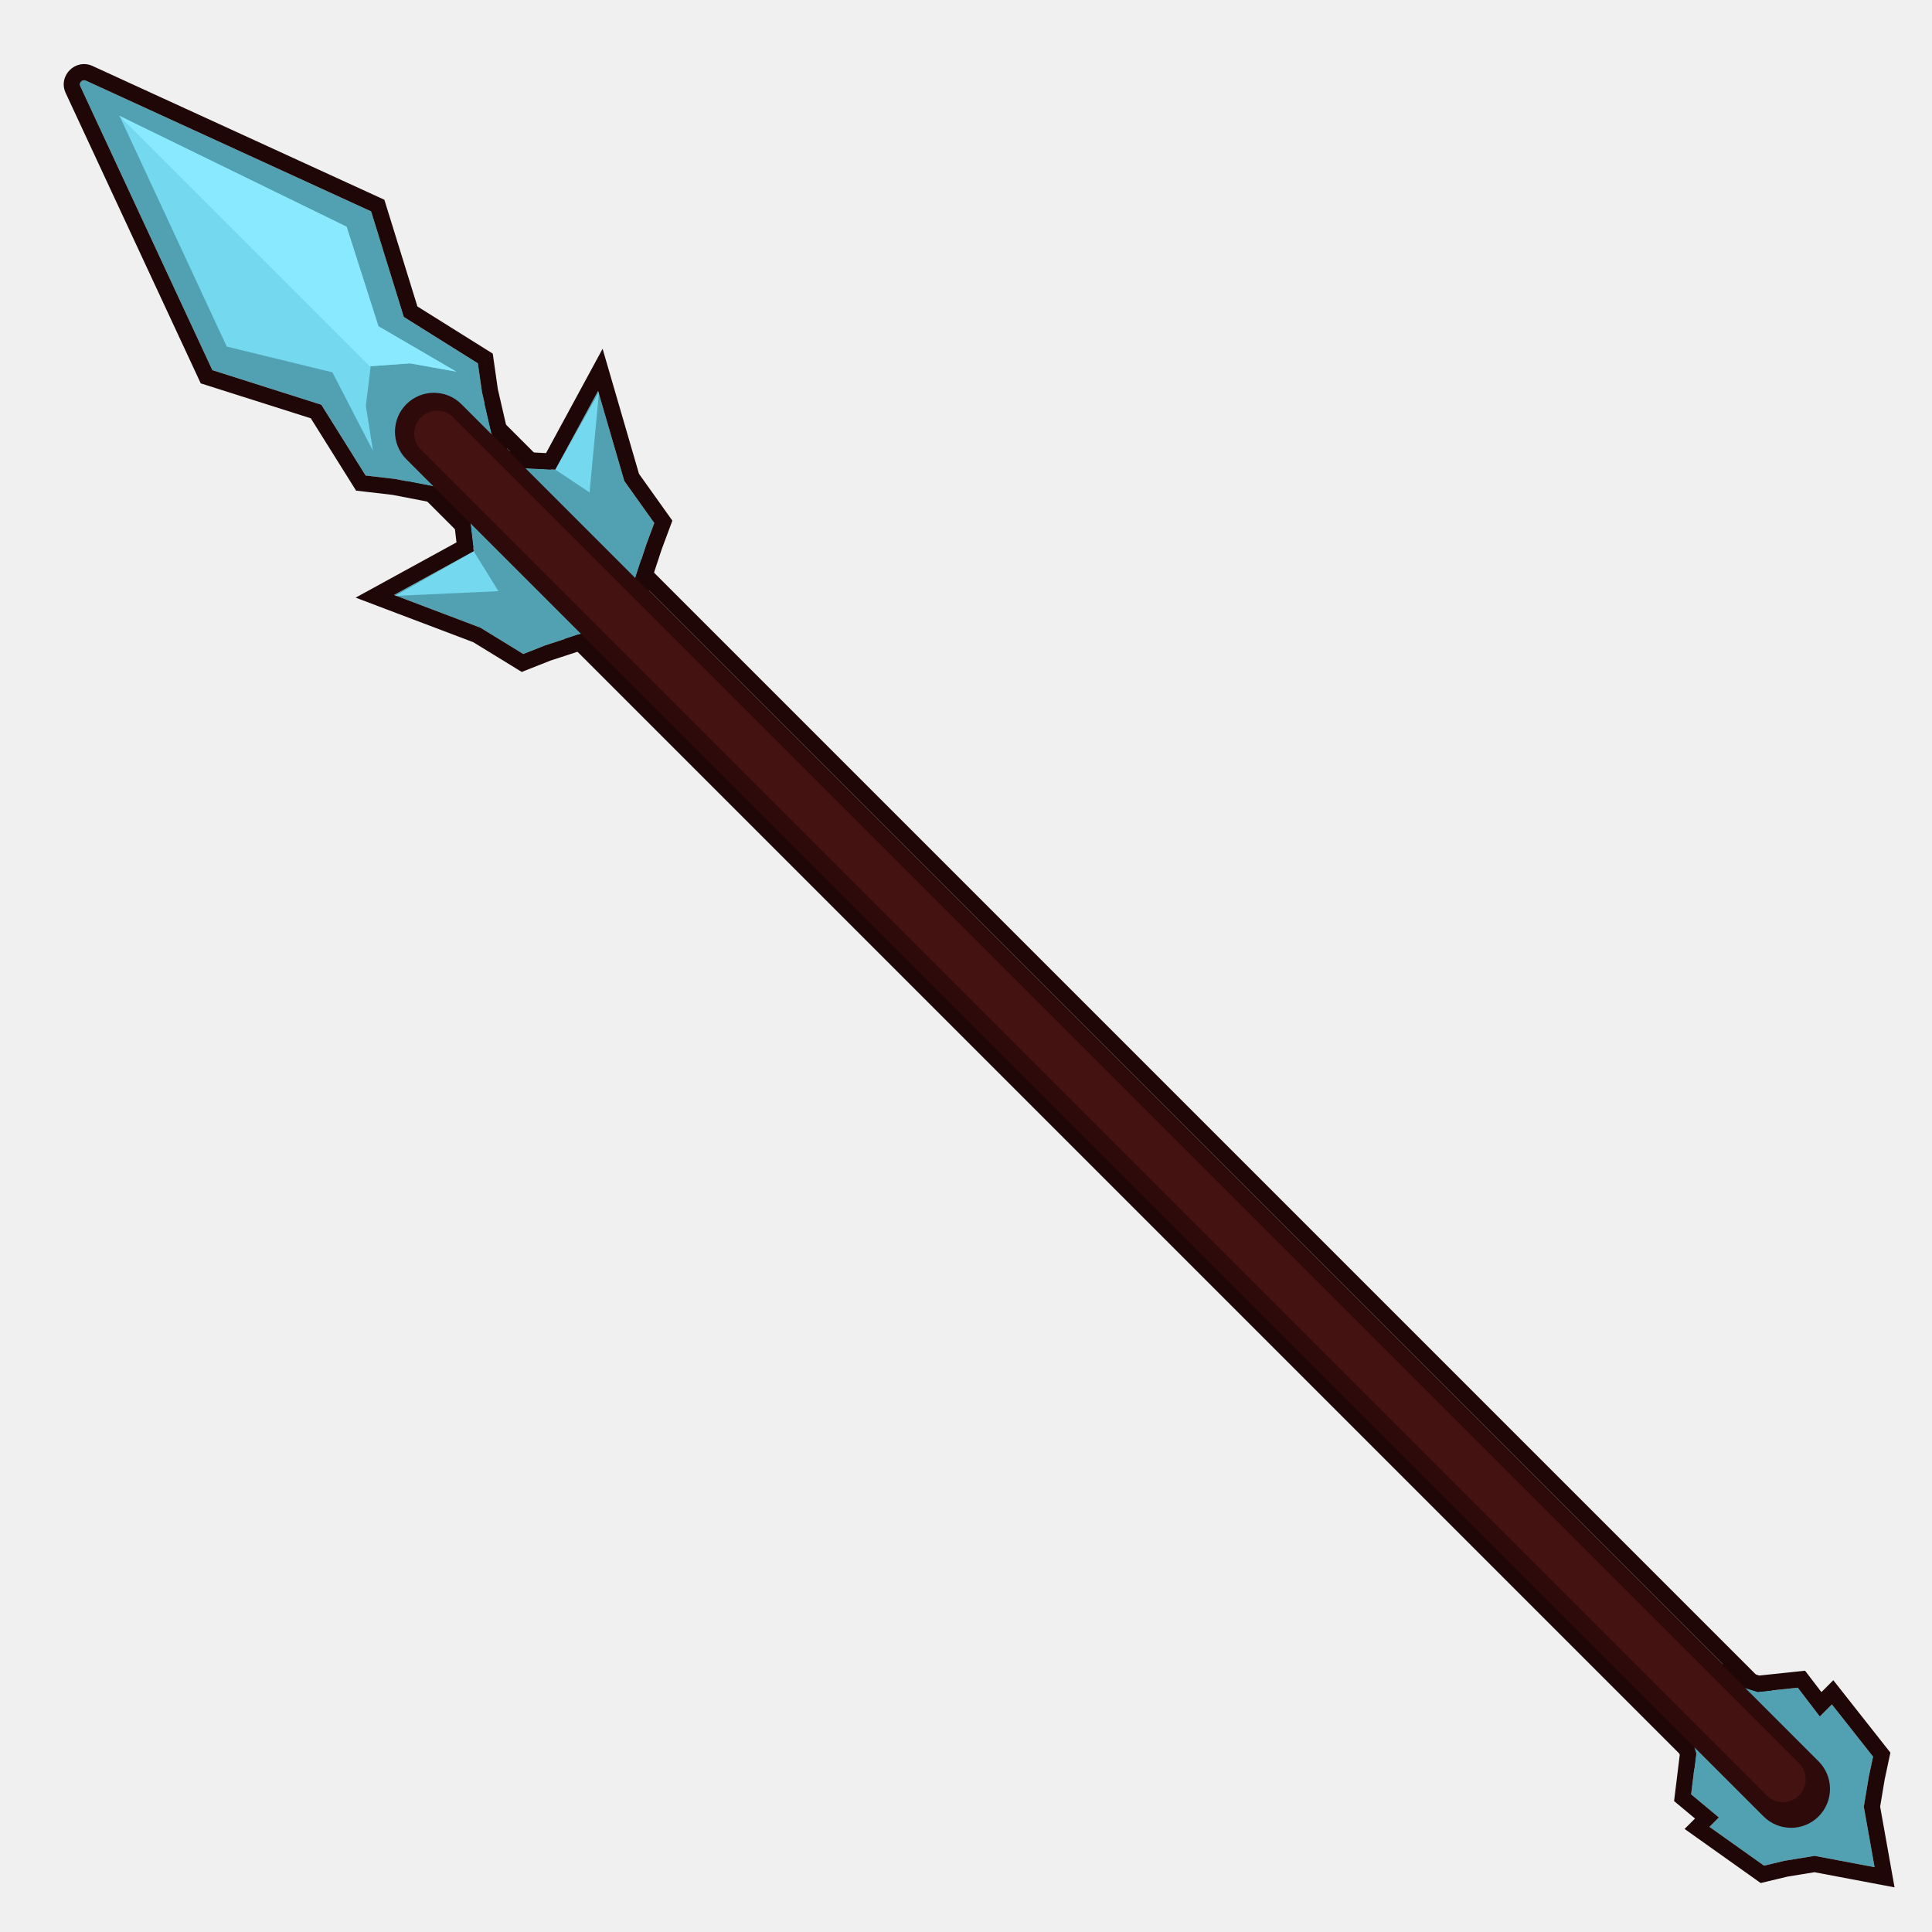
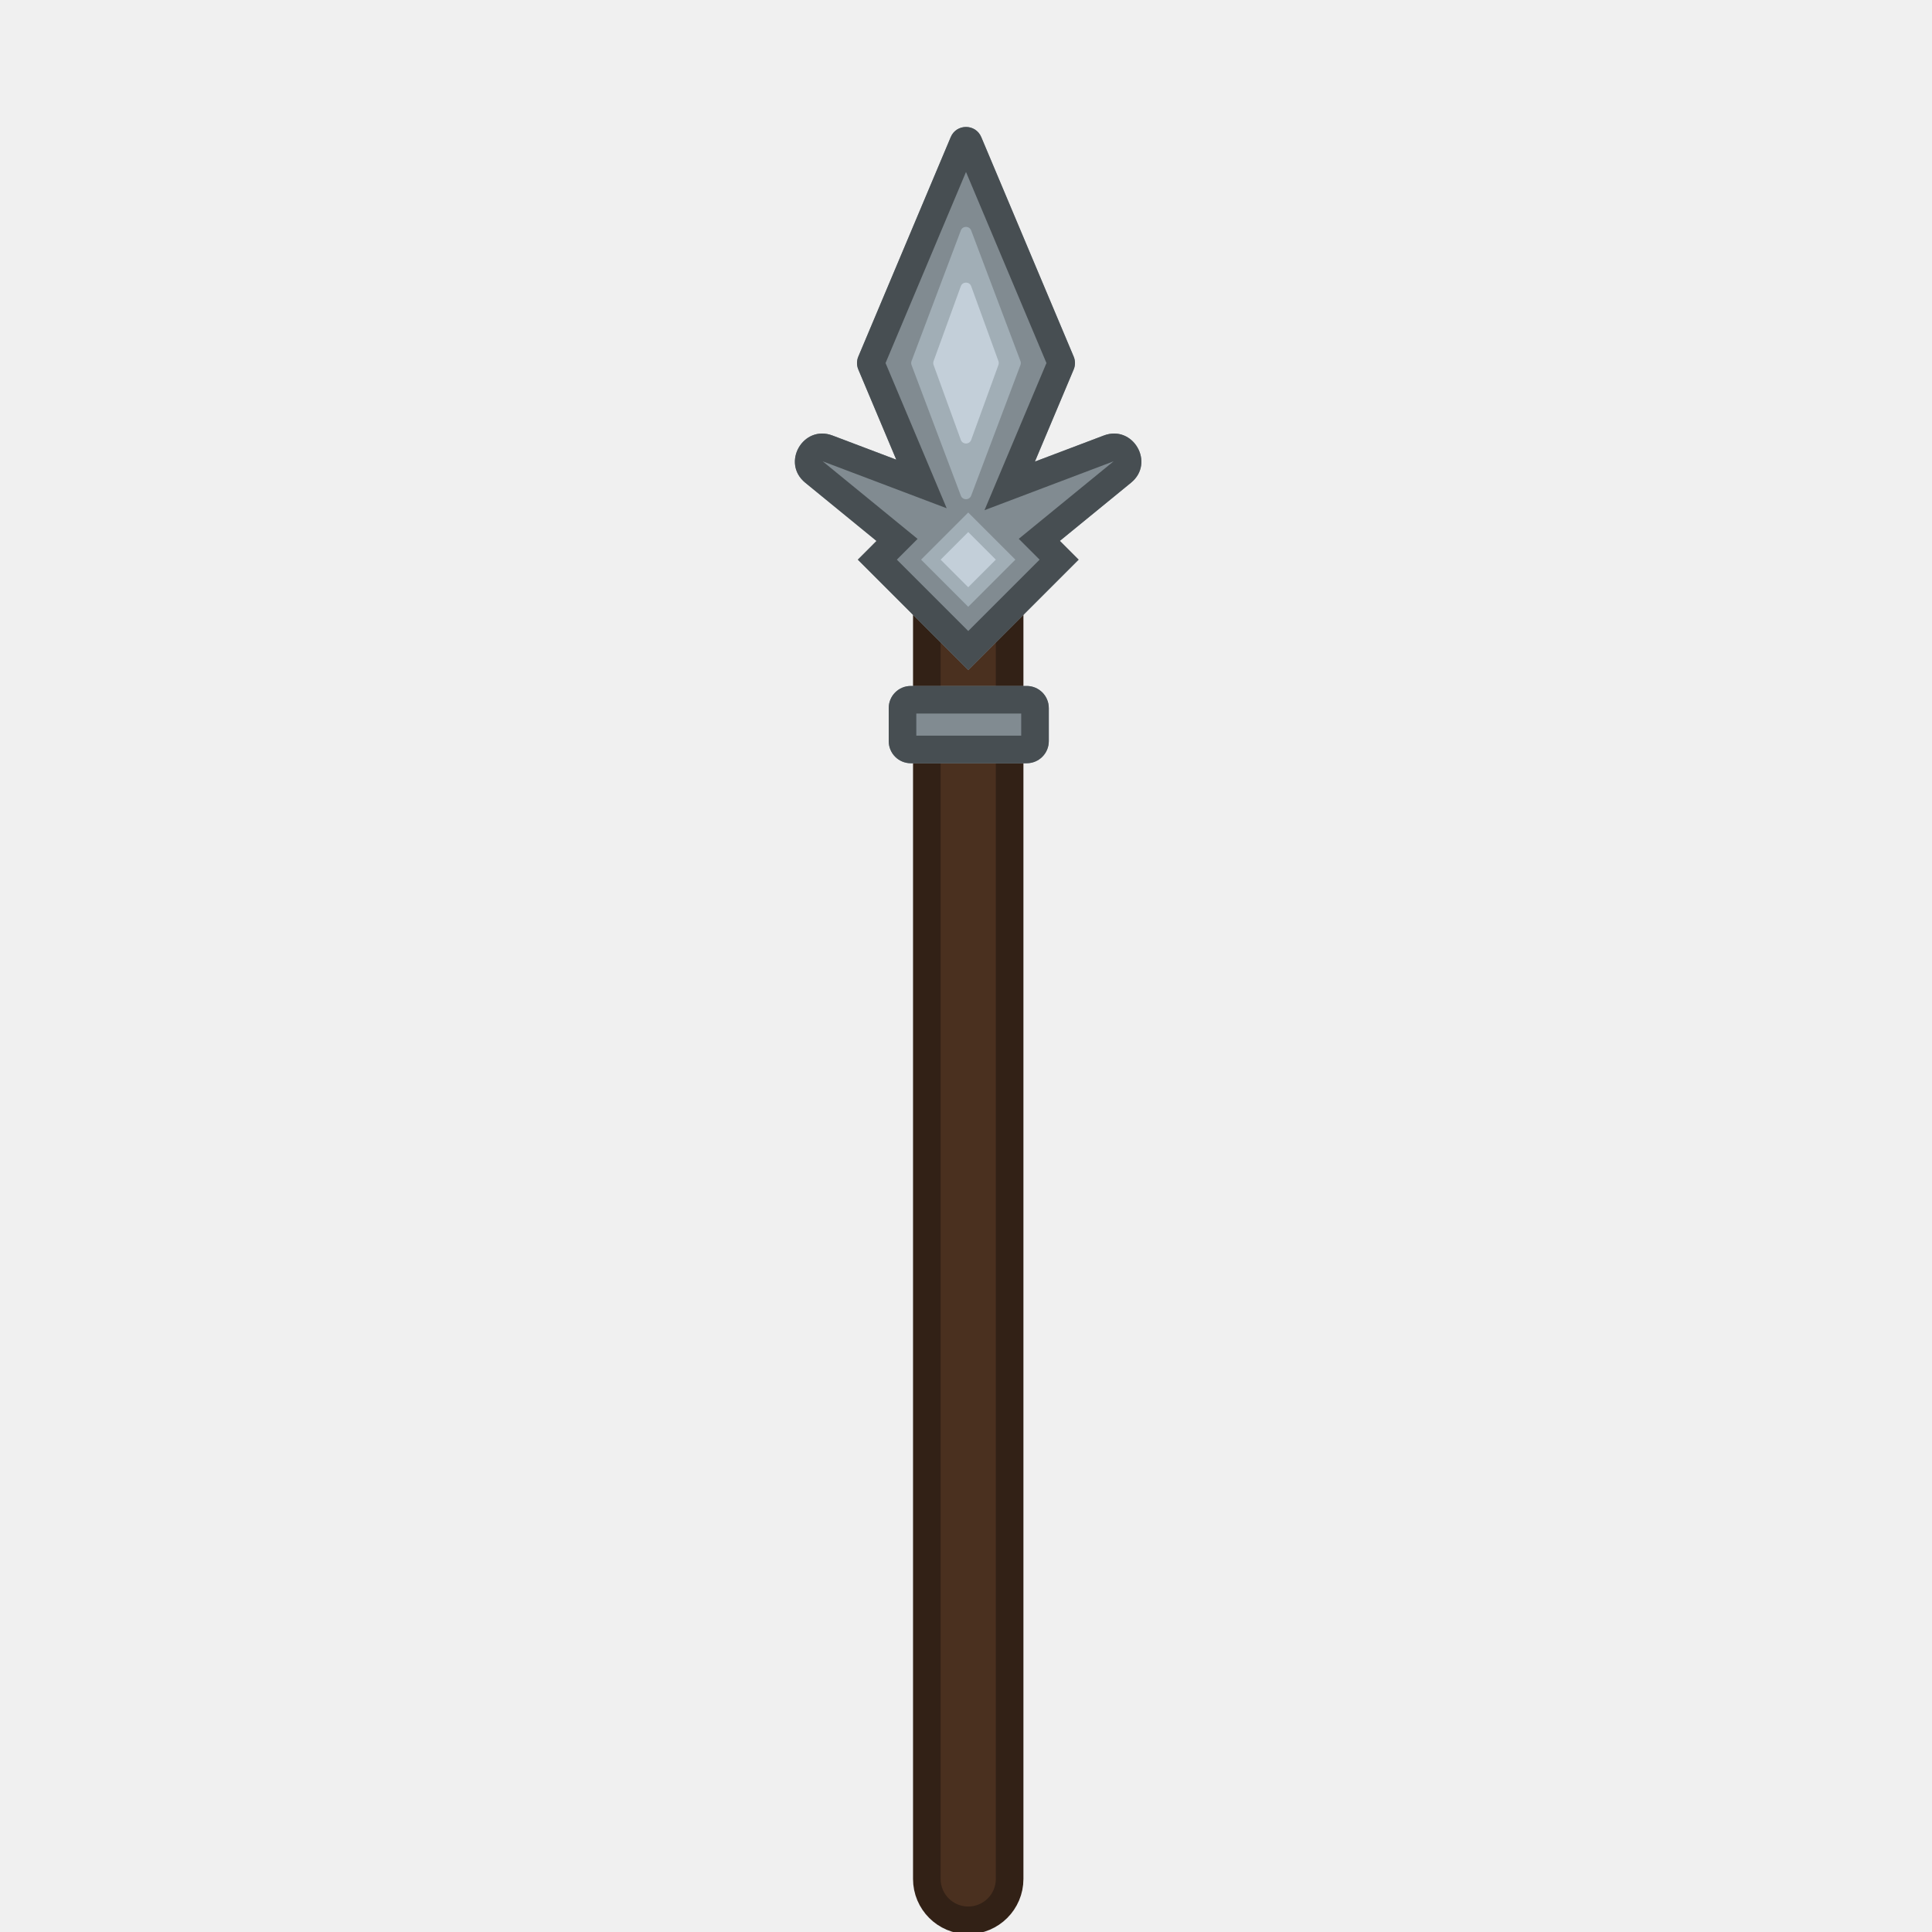
- <svg xmlns="http://www.w3.org/2000/svg" width="501" height="501" viewBox="0 0 501 501" fill="none">
-   <g clip-path="url(#clip0_147_62)">
-     <mask id="path-1-outside-1_147_62" maskUnits="userSpaceOnUse" x="84.615" y="83.829" width="400.222" height="400.222" fill="black">
-       <rect fill="white" x="84.615" y="83.829" width="400.222" height="400.222" />
-       <path d="M112.139 96.946C108.726 93.534 103.194 93.534 99.781 96.946L97.864 98.863C94.452 102.276 94.452 107.808 97.864 111.221L457.627 470.983C461.039 474.395 466.572 474.395 469.984 470.983L471.901 469.066C475.313 465.653 475.313 460.121 471.901 456.708L112.139 96.946Z" />
+ <svg xmlns="http://www.w3.org/2000/svg" width="350" height="350" viewBox="0 0 350 350" fill="none">
+   <g clip-path="url(#clip0_1236_16)">
+     <path d="M175.404 85.885C179.546 85.885 182.904 89.243 182.904 93.385V340.385C182.904 344.527 179.546 347.885 175.404 347.885C171.262 347.885 167.904 344.527 167.904 340.385V93.385C167.904 89.243 171.262 85.885 175.404 85.885Z" fill="#4A301F" stroke="#322116" stroke-width="5" />
+     <mask id="path-2-inside-1_1236_16" fill="white">
+       <path d="M186 124.269C188.209 124.27 190 126.06 190 128.269V134.269C190 136.478 188.209 138.269 186 138.269H165C162.791 138.269 161 136.478 161 134.269V128.269C161 126.06 162.791 124.269 165 124.269H186ZM172.235 24.836C173.266 22.388 176.734 22.388 177.765 24.836L194.51 64.604C194.823 65.349 194.823 66.189 194.51 66.933L187.482 83.622L199.969 78.894C205.269 76.888 209.291 83.856 204.903 87.442L192.004 97.985L195.404 101.386L175.404 121.386L155.404 101.386L158.788 98L145.871 87.442C141.483 83.856 145.505 76.888 150.806 78.894L162.37 83.272L155.49 66.933C155.177 66.189 155.177 65.349 155.49 64.604L172.235 24.836Z" />
    </mask>
-     <path d="M112.139 96.946C108.726 93.534 103.194 93.534 99.781 96.946L97.864 98.863C94.452 102.276 94.452 107.808 97.864 111.221L457.627 470.983C461.039 474.395 466.572 474.395 469.984 470.983L471.901 469.066C475.313 465.653 475.313 460.121 471.901 456.708L112.139 96.946Z" fill="#2F0A0A" />
-     <path d="M471.901 456.708L468.948 459.662L471.901 456.708ZM97.864 98.863L100.818 101.816L97.864 98.863ZM97.864 111.221L94.911 114.174L97.864 111.221ZM99.781 96.946L96.828 93.993L99.781 96.946ZM96.828 93.993L94.911 95.91L100.818 101.816L102.735 99.9L96.828 93.993ZM94.911 114.174L454.673 473.936L460.58 468.03L100.818 108.267L94.911 114.174ZM472.937 473.936L474.854 472.019L468.948 466.113L467.031 468.03L472.937 473.936ZM474.854 453.755L115.092 93.993L109.185 99.9L468.948 459.662L474.854 453.755ZM474.854 472.019C479.898 466.976 479.898 458.799 474.854 453.755L468.948 459.662C470.729 461.443 470.729 464.331 468.948 466.113L474.854 472.019ZM454.673 473.936C459.717 478.98 467.894 478.98 472.937 473.936L467.031 468.03C465.249 469.811 462.361 469.811 460.58 468.03L454.673 473.936ZM94.911 95.91C89.867 100.953 89.867 109.13 94.911 114.174L100.818 108.267C99.036 106.486 99.036 103.598 100.818 101.816L94.911 95.91ZM102.735 99.9C104.516 98.118 107.404 98.118 109.185 99.9L115.092 93.993C110.049 88.949 101.871 88.949 96.828 93.993L102.735 99.9Z" fill="#200707" mask="url(#path-1-outside-1_147_62)" />
-     <mask id="path-3-outside-2_147_62" maskUnits="userSpaceOnUse" x="85.604" y="83.966" width="113.137" height="113.137" fill="black">
-       <rect fill="white" x="85.604" y="83.966" width="113.137" height="113.137" />
-       <path fill-rule="evenodd" clip-rule="evenodd" d="M124.572 162.764L102.18 154.282L122.852 142.96L120.368 121.914C120.289 121.245 120.83 120.666 121.502 120.698L144.018 121.795L155.094 101.368L161.892 124.724L169.667 135.631L167.645 141.064L164.91 149.361L161.836 161.27L149.6 164.671L141.344 167.365L135.704 169.595L124.572 162.764Z" />
-     </mask>
-     <path fill-rule="evenodd" clip-rule="evenodd" d="M124.572 162.764L102.18 154.282L122.852 142.96L120.368 121.914C120.289 121.245 120.83 120.666 121.502 120.698L144.018 121.795L155.094 101.368L161.892 124.724L169.667 135.631L167.645 141.064L164.91 149.361L161.836 161.27L149.6 164.671L141.344 167.365L135.704 169.595L124.572 162.764Z" fill="#51A1B2" />
-     <path d="M102.18 154.282L100.173 150.619L92.219 154.975L100.7 158.188L102.18 154.282ZM124.572 162.764L126.756 159.204L126.42 158.998L126.051 158.858L124.572 162.764ZM122.852 142.96L124.859 146.624L127.331 145.27L127 142.471L122.852 142.96ZM120.368 121.914L124.515 121.424L124.515 121.424L120.368 121.914ZM121.502 120.698L121.705 116.527L121.705 116.527L121.502 120.698ZM144.018 121.795L143.815 125.967L146.438 126.094L147.69 123.786L144.018 121.795ZM155.094 101.368L159.104 100.201L156.264 90.447L151.422 99.377L155.094 101.368ZM161.892 124.724L157.882 125.891L158.08 126.572L158.491 127.148L161.892 124.724ZM169.667 135.631L173.582 137.088L174.355 135.011L173.068 133.207L169.667 135.631ZM167.645 141.064L163.731 139.607L163.703 139.681L163.679 139.757L167.645 141.064ZM164.91 149.361L160.943 148.053L160.9 148.183L160.866 148.317L164.91 149.361ZM161.836 161.27L162.954 165.295L165.277 164.649L165.88 162.314L161.836 161.27ZM149.6 164.671L148.481 160.647L148.392 160.672L148.304 160.7L149.6 164.671ZM141.344 167.365L140.049 163.395L139.928 163.434L139.809 163.481L141.344 167.365ZM135.704 169.595L133.52 173.154L135.299 174.246L137.239 173.479L135.704 169.595ZM100.7 158.188L123.092 166.67L126.051 158.858L103.659 150.376L100.7 158.188ZM120.846 139.297L100.173 150.619L104.186 157.945L124.859 146.624L120.846 139.297ZM116.22 122.404L118.705 143.45L127 142.471L124.515 121.424L116.22 122.404ZM121.705 116.527C118.453 116.368 115.838 119.17 116.22 122.404L124.515 121.424C124.739 123.32 123.206 124.963 121.299 124.87L121.705 116.527ZM144.221 117.623L121.705 116.527L121.299 124.87L143.815 125.967L144.221 117.623ZM151.422 99.377L140.346 119.804L147.69 123.786L158.765 103.359L151.422 99.377ZM165.902 123.557L159.104 100.201L151.083 102.536L157.882 125.891L165.902 123.557ZM173.068 133.207L165.293 122.3L158.491 127.148L166.267 138.056L173.068 133.207ZM171.56 142.521L173.582 137.088L165.753 134.174L163.731 139.607L171.56 142.521ZM168.877 150.668L171.612 142.372L163.679 139.757L160.943 148.053L168.877 150.668ZM165.88 162.314L168.954 150.404L160.866 148.317L157.792 160.227L165.88 162.314ZM150.718 168.695L162.954 165.295L160.717 157.246L148.481 160.647L150.718 168.695ZM142.64 171.336L150.896 168.641L148.304 160.7L140.049 163.395L142.64 171.336ZM137.239 173.479L142.88 171.249L139.809 163.481L134.169 165.71L137.239 173.479ZM122.388 166.324L133.52 173.154L137.888 166.035L126.756 159.204L122.388 166.324Z" fill="#200707" mask="url(#path-3-outside-2_147_62)" />
-     <mask id="path-5-outside-3_147_62" maskUnits="userSpaceOnUse" x="411.115" y="409.74" width="99.702" height="99.702" fill="black">
-       <rect fill="white" x="411.115" y="409.74" width="99.702" height="99.702" />
-       <path fill-rule="evenodd" clip-rule="evenodd" d="M438.54 465.297L445.728 471.296L443.29 473.734L457.452 483.799L462.737 482.535L470.571 481.256L486.112 484.194L483.313 468.514L484.626 460.646L485.718 455.533L475.038 441.986L471.906 445.118L466.192 437.645L455.814 438.738L435.237 432.401C434.411 432.146 433.632 432.909 433.868 433.74L439.837 454.714L438.54 465.297Z" />
-     </mask>
-     <path fill-rule="evenodd" clip-rule="evenodd" d="M438.54 465.297L445.728 471.296L443.29 473.734L457.452 483.799L462.737 482.535L470.571 481.256L486.112 484.194L483.313 468.514L484.626 460.646L485.718 455.533L475.038 441.986L471.906 445.118L466.192 437.645L455.814 438.738L435.237 432.401C434.411 432.146 433.632 432.909 433.868 433.74L439.837 454.714L438.54 465.297Z" fill="#51A1B2" />
-     <path d="M445.728 471.296L448.681 474.249L451.913 471.018L448.404 468.089L445.728 471.296ZM438.54 465.297L434.394 464.789L434.118 467.046L435.864 468.504L438.54 465.297ZM443.29 473.734L440.336 470.781L436.842 474.275L440.87 477.138L443.29 473.734ZM457.452 483.799L455.032 487.204L456.579 488.303L458.424 487.861L457.452 483.799ZM462.737 482.535L462.064 478.413L461.914 478.438L461.765 478.473L462.737 482.535ZM470.571 481.256L471.347 477.152L470.624 477.016L469.898 477.134L470.571 481.256ZM486.112 484.194L485.337 488.297L491.288 489.422L490.224 483.46L486.112 484.194ZM483.313 468.514L479.193 467.827L479.075 468.538L479.202 469.248L483.313 468.514ZM484.626 460.646L480.542 459.773L480.522 459.866L480.506 459.959L484.626 460.646ZM485.718 455.533L489.803 456.406L490.212 454.488L488.998 452.948L485.718 455.533ZM475.038 441.986L478.318 439.4L475.408 435.709L472.085 439.032L475.038 441.986ZM471.906 445.118L468.588 447.655L471.485 451.445L474.859 448.071L471.906 445.118ZM466.192 437.645L469.51 435.108L468.086 433.246L465.754 433.492L466.192 437.645ZM455.814 438.738L454.585 442.73L455.401 442.981L456.251 442.892L455.814 438.738ZM435.237 432.401L436.466 428.409L436.466 428.409L435.237 432.401ZM433.868 433.74L429.851 434.883L429.851 434.883L433.868 433.74ZM439.837 454.714L443.983 455.223L444.086 454.384L443.855 453.571L439.837 454.714ZM448.404 468.089L441.216 462.09L435.864 468.504L443.051 474.503L448.404 468.089ZM446.243 476.687L448.681 474.249L442.774 468.343L440.336 470.781L446.243 476.687ZM459.872 480.395L445.709 470.33L440.87 477.138L455.032 487.204L459.872 480.395ZM461.765 478.473L456.48 479.737L458.424 487.861L463.709 486.597L461.765 478.473ZM469.898 477.134L462.064 478.413L463.41 486.657L471.244 485.378L469.898 477.134ZM486.888 480.09L471.347 477.152L469.795 485.36L485.337 488.297L486.888 480.09ZM479.202 469.248L482.001 484.927L490.224 483.46L487.425 467.78L479.202 469.248ZM480.506 459.959L479.193 467.827L487.433 469.202L488.746 461.333L480.506 459.959ZM481.634 454.661L480.542 459.773L488.711 461.518L489.803 456.406L481.634 454.661ZM471.758 444.571L482.438 458.119L488.998 452.948L478.318 439.4L471.758 444.571ZM474.859 448.071L477.991 444.939L472.085 439.032L468.952 442.165L474.859 448.071ZM462.874 440.182L468.588 447.655L475.223 442.581L469.51 435.108L462.874 440.182ZM456.251 442.892L466.629 441.799L465.754 433.492L455.377 434.584L456.251 442.892ZM434.007 436.392L454.585 442.73L457.043 434.746L436.466 428.409L434.007 436.392ZM437.886 432.596C438.556 434.952 436.348 437.113 434.007 436.392L436.466 428.409C432.474 427.179 428.708 430.865 429.851 434.883L437.886 432.596ZM443.855 453.571L437.886 432.596L429.851 434.883L435.82 455.858L443.855 453.571ZM442.685 465.805L443.983 455.223L435.692 454.206L434.394 464.789L442.685 465.805Z" fill="#200707" mask="url(#path-5-outside-3_147_62)" />
-     <mask id="path-7-outside-4_147_62" maskUnits="userSpaceOnUse" x="-6.447" y="-6.538" width="156.978" height="156.978" fill="black">
-       <rect fill="white" x="-6.447" y="-6.538" width="156.978" height="156.978" />
-       <path fill-rule="evenodd" clip-rule="evenodd" d="M104.713 82.187L96.236 54.816L22.262 20.911C21.342 20.489 20.394 21.443 20.821 22.361L55.065 95.986L83.326 104.959L94.816 123.314L102.447 124.201L114.082 126.454L122.942 122.516L127.864 114.148L124.984 101.664L123.919 94.21L104.713 82.187Z" />
-     </mask>
-     <path fill-rule="evenodd" clip-rule="evenodd" d="M104.713 82.187L96.236 54.816L22.262 20.911C21.342 20.489 20.394 21.443 20.821 22.361L55.065 95.986L83.326 104.959L94.816 123.314L102.447 124.201L114.082 126.454L122.942 122.516L127.864 114.148L124.984 101.664L123.919 94.21L104.713 82.187Z" fill="#51A1B2" />
-     <path d="M96.236 54.816L100.225 53.58L99.673 51.797L97.976 51.019L96.236 54.816ZM104.713 82.187L100.724 83.423L101.183 84.904L102.497 85.727L104.713 82.187ZM22.262 20.911L20.522 24.708L20.522 24.708L22.262 20.911ZM20.821 22.361L24.608 20.599L24.608 20.599L20.821 22.361ZM55.065 95.986L51.278 97.747L52.052 99.411L53.801 99.967L55.065 95.986ZM83.326 104.959L86.866 102.743L86.052 101.442L84.59 100.978L83.326 104.959ZM94.816 123.314L91.276 125.53L92.341 127.231L94.334 127.462L94.816 123.314ZM102.447 124.201L103.241 120.1L103.086 120.07L102.929 120.052L102.447 124.201ZM114.082 126.454L113.288 130.554L114.578 130.804L115.779 130.27L114.082 126.454ZM122.942 122.516L124.639 126.332L125.863 125.788L126.542 124.633L122.942 122.516ZM127.864 114.148L131.464 116.266L132.308 114.831L131.934 113.209L127.864 114.148ZM124.984 101.664L120.85 102.254L120.875 102.43L120.914 102.603L124.984 101.664ZM123.919 94.21L128.054 93.62L127.78 91.7L126.136 90.67L123.919 94.21ZM92.246 56.051L100.724 83.423L108.703 80.951L100.225 53.58L92.246 56.051ZM20.522 24.708L94.495 58.613L97.976 51.019L24.003 17.115L20.522 24.708ZM24.608 20.599C25.819 23.203 23.132 25.904 20.522 24.708L24.003 17.115C19.551 15.074 14.969 19.683 17.034 24.122L24.608 20.599ZM58.852 94.225L24.608 20.599L17.034 24.122L51.278 97.747L58.852 94.225ZM84.59 100.978L56.329 92.005L53.801 99.967L82.062 108.94L84.59 100.978ZM98.356 121.097L86.866 102.743L79.786 107.175L91.276 125.53L98.356 121.097ZM102.929 120.052L95.299 119.165L94.334 127.462L101.965 128.35L102.929 120.052ZM114.876 122.353L103.241 120.1L101.653 128.301L113.288 130.554L114.876 122.353ZM121.246 118.699L112.386 122.637L115.779 130.27L124.639 126.332L121.246 118.699ZM124.264 112.03L119.342 120.398L126.542 124.633L131.464 116.266L124.264 112.03ZM120.914 102.603L123.795 115.087L131.934 113.209L129.054 100.725L120.914 102.603ZM119.785 94.801L120.85 102.254L129.119 101.073L128.054 93.62L119.785 94.801ZM102.497 85.727L121.703 97.751L126.136 90.67L106.93 78.647L102.497 85.727Z" fill="#200707" mask="url(#path-7-outside-4_147_62)" />
-     <path fill-rule="evenodd" clip-rule="evenodd" d="M95.997 94.967L96.103 95.22L94.867 105.223L96.728 116.918L86.192 96.548L58.799 89.875L31.054 30.172L30.878 29.996L89.879 58.794L98.132 84.607L118.326 96.372L106.355 94.222L95.997 94.967Z" fill="#74D8EE" />
-     <path d="M95.858 94.977L30.877 29.996L89.878 58.794L98.131 84.608L118.325 96.373L106.354 94.222L95.858 94.977Z" fill="#89EAFF" />
-     <rect width="20.187" height="517.903" rx="10.094" transform="matrix(-0.707107 0.707107 0.707107 0.707107 112.517 97.6765)" fill="#2F0A0A" />
-     <rect width="11.834" height="505.374" rx="5.917" transform="matrix(-0.707107 0.707107 0.707107 0.707107 113.344 104.057)" fill="#451212" />
-     <path d="M129.252 153.298L102.426 154.528L122.853 142.961L129.252 153.298Z" fill="#74D8EE" />
-     <path d="M152.879 127.702L144.019 121.795L155.34 101.614L152.879 127.702Z" fill="#74D8EE" />
+     <path d="M186 124.269C188.209 124.27 190 126.06 190 128.269V134.269C190 136.478 188.209 138.269 186 138.269H165C162.791 138.269 161 136.478 161 134.269V128.269C161 126.06 162.791 124.269 165 124.269H186ZM172.235 24.836C173.266 22.388 176.734 22.388 177.765 24.836L194.51 64.604C194.823 65.349 194.823 66.189 194.51 66.933L187.482 83.622L199.969 78.894C205.269 76.888 209.291 83.856 204.903 87.442L192.004 97.985L195.404 101.386L175.404 121.386L155.404 101.386L158.788 98L145.871 87.442C141.483 83.856 145.505 76.888 150.806 78.894L162.37 83.272L155.49 66.933C155.177 66.189 155.177 65.349 155.49 64.604L172.235 24.836Z" fill="#818B91" />
+     <path d="M186 124.269L186 119.269H186V124.269ZM190 134.269L195 134.27V134.269H190ZM186 138.269V143.269H186L186 138.269ZM161 134.269H156V134.27L161 134.269ZM172.235 24.836L176.844 26.776L176.844 26.776L172.235 24.836ZM177.765 24.836L173.156 26.776L173.156 26.776L177.765 24.836ZM194.51 64.604L199.118 62.664L199.118 62.664L194.51 64.604ZM194.51 66.933L199.118 68.874L199.118 68.874L194.51 66.933ZM187.482 83.622L182.874 81.681L178.35 92.426L189.253 88.298L187.482 83.622ZM199.969 78.894L198.198 74.218L198.198 74.218L199.969 78.894ZM204.903 87.442L208.068 91.314L208.068 91.314L204.903 87.442ZM192.004 97.985L188.84 94.114L184.56 97.612L188.468 101.521L192.004 97.985ZM195.404 101.386L198.94 104.921L202.475 101.386L198.94 97.85L195.404 101.386ZM175.404 121.386L171.869 124.921L175.404 128.457L178.94 124.921L175.404 121.386ZM155.404 101.386L151.868 97.851L148.334 101.387L151.869 104.921L155.404 101.386ZM158.788 98L162.325 101.534L166.231 97.626L161.952 94.129L158.788 98ZM145.871 87.442L142.707 91.314L142.707 91.314L145.871 87.442ZM150.806 78.894L149.035 83.57L149.035 83.571L150.806 78.894ZM162.37 83.272L160.6 87.948L171.502 92.076L166.978 81.332L162.37 83.272ZM155.49 66.933L150.882 68.874L150.882 68.874L155.49 66.933ZM155.49 64.604L150.882 62.664L150.882 62.664L155.49 64.604ZM186 124.269L186 129.269C185.448 129.269 185 128.822 185 128.269H190H195C195 123.299 190.97 119.27 186 119.269L186 124.269ZM190 128.269H185V134.269H190H195V128.269H190ZM190 134.269L185 134.269C185 133.717 185.447 133.269 186 133.269L186 138.269L186 143.269C190.97 143.269 195 139.24 195 134.27L190 134.269ZM186 138.269V133.269H165V138.269V143.269H186V138.269ZM165 138.269V133.269C165.553 133.269 166 133.717 166 134.269L161 134.269L156 134.27C156 139.24 160.029 143.269 165 143.269V138.269ZM161 134.269H166V128.269H161H156V134.269H161ZM161 128.269H166C166 128.822 165.552 129.269 165 129.269V124.269V119.269C160.029 119.269 156 123.299 156 128.269H161ZM165 124.269V129.269H186V124.269V119.269H165V124.269ZM172.235 24.836L176.844 26.776C176.156 28.408 173.844 28.408 173.156 26.776L177.765 24.836L182.373 22.895C179.624 16.368 170.376 16.368 167.627 22.895L172.235 24.836ZM177.765 24.836L173.156 26.776L189.902 66.545L194.51 64.604L199.118 62.664L182.373 22.895L177.765 24.836ZM194.51 64.604L189.902 66.545C189.693 66.048 189.693 65.49 189.902 64.993L194.51 66.933L199.118 68.874C199.954 66.888 199.954 64.649 199.118 62.664L194.51 64.604ZM194.51 66.933L189.902 64.993L182.874 81.681L187.482 83.622L192.091 85.562L199.118 68.874L194.51 66.933ZM187.482 83.622L189.253 88.298L201.739 83.57L199.969 78.894L198.198 74.218L185.712 78.946L187.482 83.622ZM199.969 78.894L201.739 83.57C201.768 83.56 201.791 83.552 201.808 83.547C201.825 83.543 201.837 83.54 201.843 83.539C201.85 83.538 201.852 83.538 201.851 83.538C201.849 83.538 201.845 83.538 201.837 83.538C201.83 83.538 201.821 83.538 201.81 83.537C201.8 83.536 201.789 83.534 201.777 83.531C201.754 83.527 201.732 83.52 201.715 83.513C201.68 83.499 201.672 83.488 201.683 83.498C201.688 83.503 201.697 83.512 201.707 83.525C201.718 83.538 201.729 83.553 201.739 83.571C201.749 83.588 201.757 83.605 201.763 83.621C201.769 83.637 201.772 83.648 201.774 83.656C201.777 83.67 201.772 83.658 201.777 83.62C201.779 83.602 201.784 83.58 201.792 83.557C201.796 83.546 201.8 83.536 201.804 83.526C201.808 83.516 201.813 83.508 201.816 83.502C201.82 83.496 201.822 83.492 201.823 83.49C201.824 83.489 201.823 83.491 201.818 83.496C201.814 83.501 201.806 83.51 201.793 83.523C201.781 83.535 201.763 83.551 201.739 83.571L204.903 87.442L208.068 91.314C216.843 84.141 208.8 70.205 198.198 74.218L199.969 78.894ZM204.903 87.442L201.739 83.571L188.84 94.114L192.004 97.985L195.168 101.857L208.068 91.314L204.903 87.442ZM192.004 97.985L188.468 101.521L191.869 104.921L195.404 101.386L198.94 97.85L195.539 94.45L192.004 97.985ZM195.404 101.386L191.869 97.85L171.869 117.85L175.404 121.386L178.94 124.921L198.94 104.921L195.404 101.386ZM175.404 121.386L178.94 117.85L158.94 97.85L155.404 101.386L151.869 104.921L171.869 124.921L175.404 121.386ZM155.404 101.386L158.941 104.92L162.325 101.534L158.788 98L155.252 94.465L151.868 97.851L155.404 101.386ZM158.788 98L161.952 94.129L149.035 83.571L145.871 87.442L142.707 91.314L155.624 101.871L158.788 98ZM145.871 87.442L149.035 83.571C149.011 83.551 148.994 83.535 148.981 83.523C148.968 83.51 148.96 83.501 148.956 83.496C148.952 83.491 148.95 83.489 148.951 83.49C148.952 83.492 148.955 83.495 148.958 83.502C148.962 83.508 148.966 83.516 148.97 83.526C148.975 83.536 148.979 83.546 148.982 83.557C148.99 83.58 148.995 83.602 148.998 83.62C149.003 83.657 148.998 83.67 149.001 83.656C149.002 83.648 149.005 83.636 149.011 83.621C149.017 83.605 149.025 83.588 149.035 83.57C149.046 83.553 149.056 83.537 149.067 83.525C149.077 83.511 149.086 83.503 149.092 83.498C149.103 83.488 149.094 83.499 149.059 83.513C149.042 83.52 149.021 83.527 148.997 83.531C148.986 83.534 148.974 83.535 148.964 83.537C148.953 83.538 148.944 83.538 148.937 83.538C148.93 83.538 148.925 83.538 148.923 83.538C148.922 83.538 148.924 83.538 148.931 83.539C148.937 83.54 148.949 83.543 148.966 83.547C148.983 83.552 149.006 83.559 149.035 83.57L150.806 78.894L152.576 74.218C141.974 70.204 133.932 84.141 142.707 91.314L145.871 87.442ZM150.806 78.894L149.035 83.571L160.6 87.948L162.37 83.272L164.14 78.596L152.576 74.218L150.806 78.894ZM162.37 83.272L166.978 81.332L160.098 64.993L155.49 66.933L150.882 68.874L157.762 85.213L162.37 83.272ZM155.49 66.933L160.098 64.993C160.307 65.49 160.307 66.048 160.098 66.545L155.49 64.604L150.882 62.664C150.046 64.649 150.046 66.888 150.882 68.874L155.49 66.933ZM155.49 64.604L160.098 66.545L176.844 26.776L172.235 24.836L167.627 22.895L150.882 62.664L155.49 64.604Z" fill="#474E52" mask="url(#path-2-inside-1_1236_16)" />
+     <rect x="175.404" y="92.845" width="12.077" height="12.077" transform="rotate(45 175.404 92.8452)" fill="#A1AEB6" />
+     <path d="M174.064 41.748C174.39 40.886 175.61 40.886 175.936 41.748L184.867 65.416C184.953 65.644 184.953 65.895 184.867 66.122L175.936 89.79C175.61 90.652 174.39 90.652 174.064 89.79L165.133 66.122C165.047 65.895 165.047 65.644 165.133 65.416L174.064 41.748Z" fill="#A1AEB6" />
+     <path d="M174.06 51.853C174.379 50.976 175.621 50.976 175.94 51.853L180.876 65.427C180.956 65.648 180.956 65.89 180.876 66.111L175.94 79.685C175.621 80.562 174.379 80.562 174.06 79.685L169.124 66.111C169.044 65.89 169.044 65.648 169.124 65.427L174.06 51.853Z" fill="#C3CFD9" />
+     <rect x="175.404" y="96.385" width="7.071" height="7.071" transform="rotate(45 175.404 96.3853)" fill="#C3CFD9" />
  </g>
  <defs>
-     <clipPath id="clip0_147_62">
-       <rect width="500" height="500" fill="white" transform="translate(0.625 0.375)" />
+     <clipPath id="clip0_1236_16">
+       <rect width="350" height="350" fill="white" />
    </clipPath>
  </defs>
</svg>
